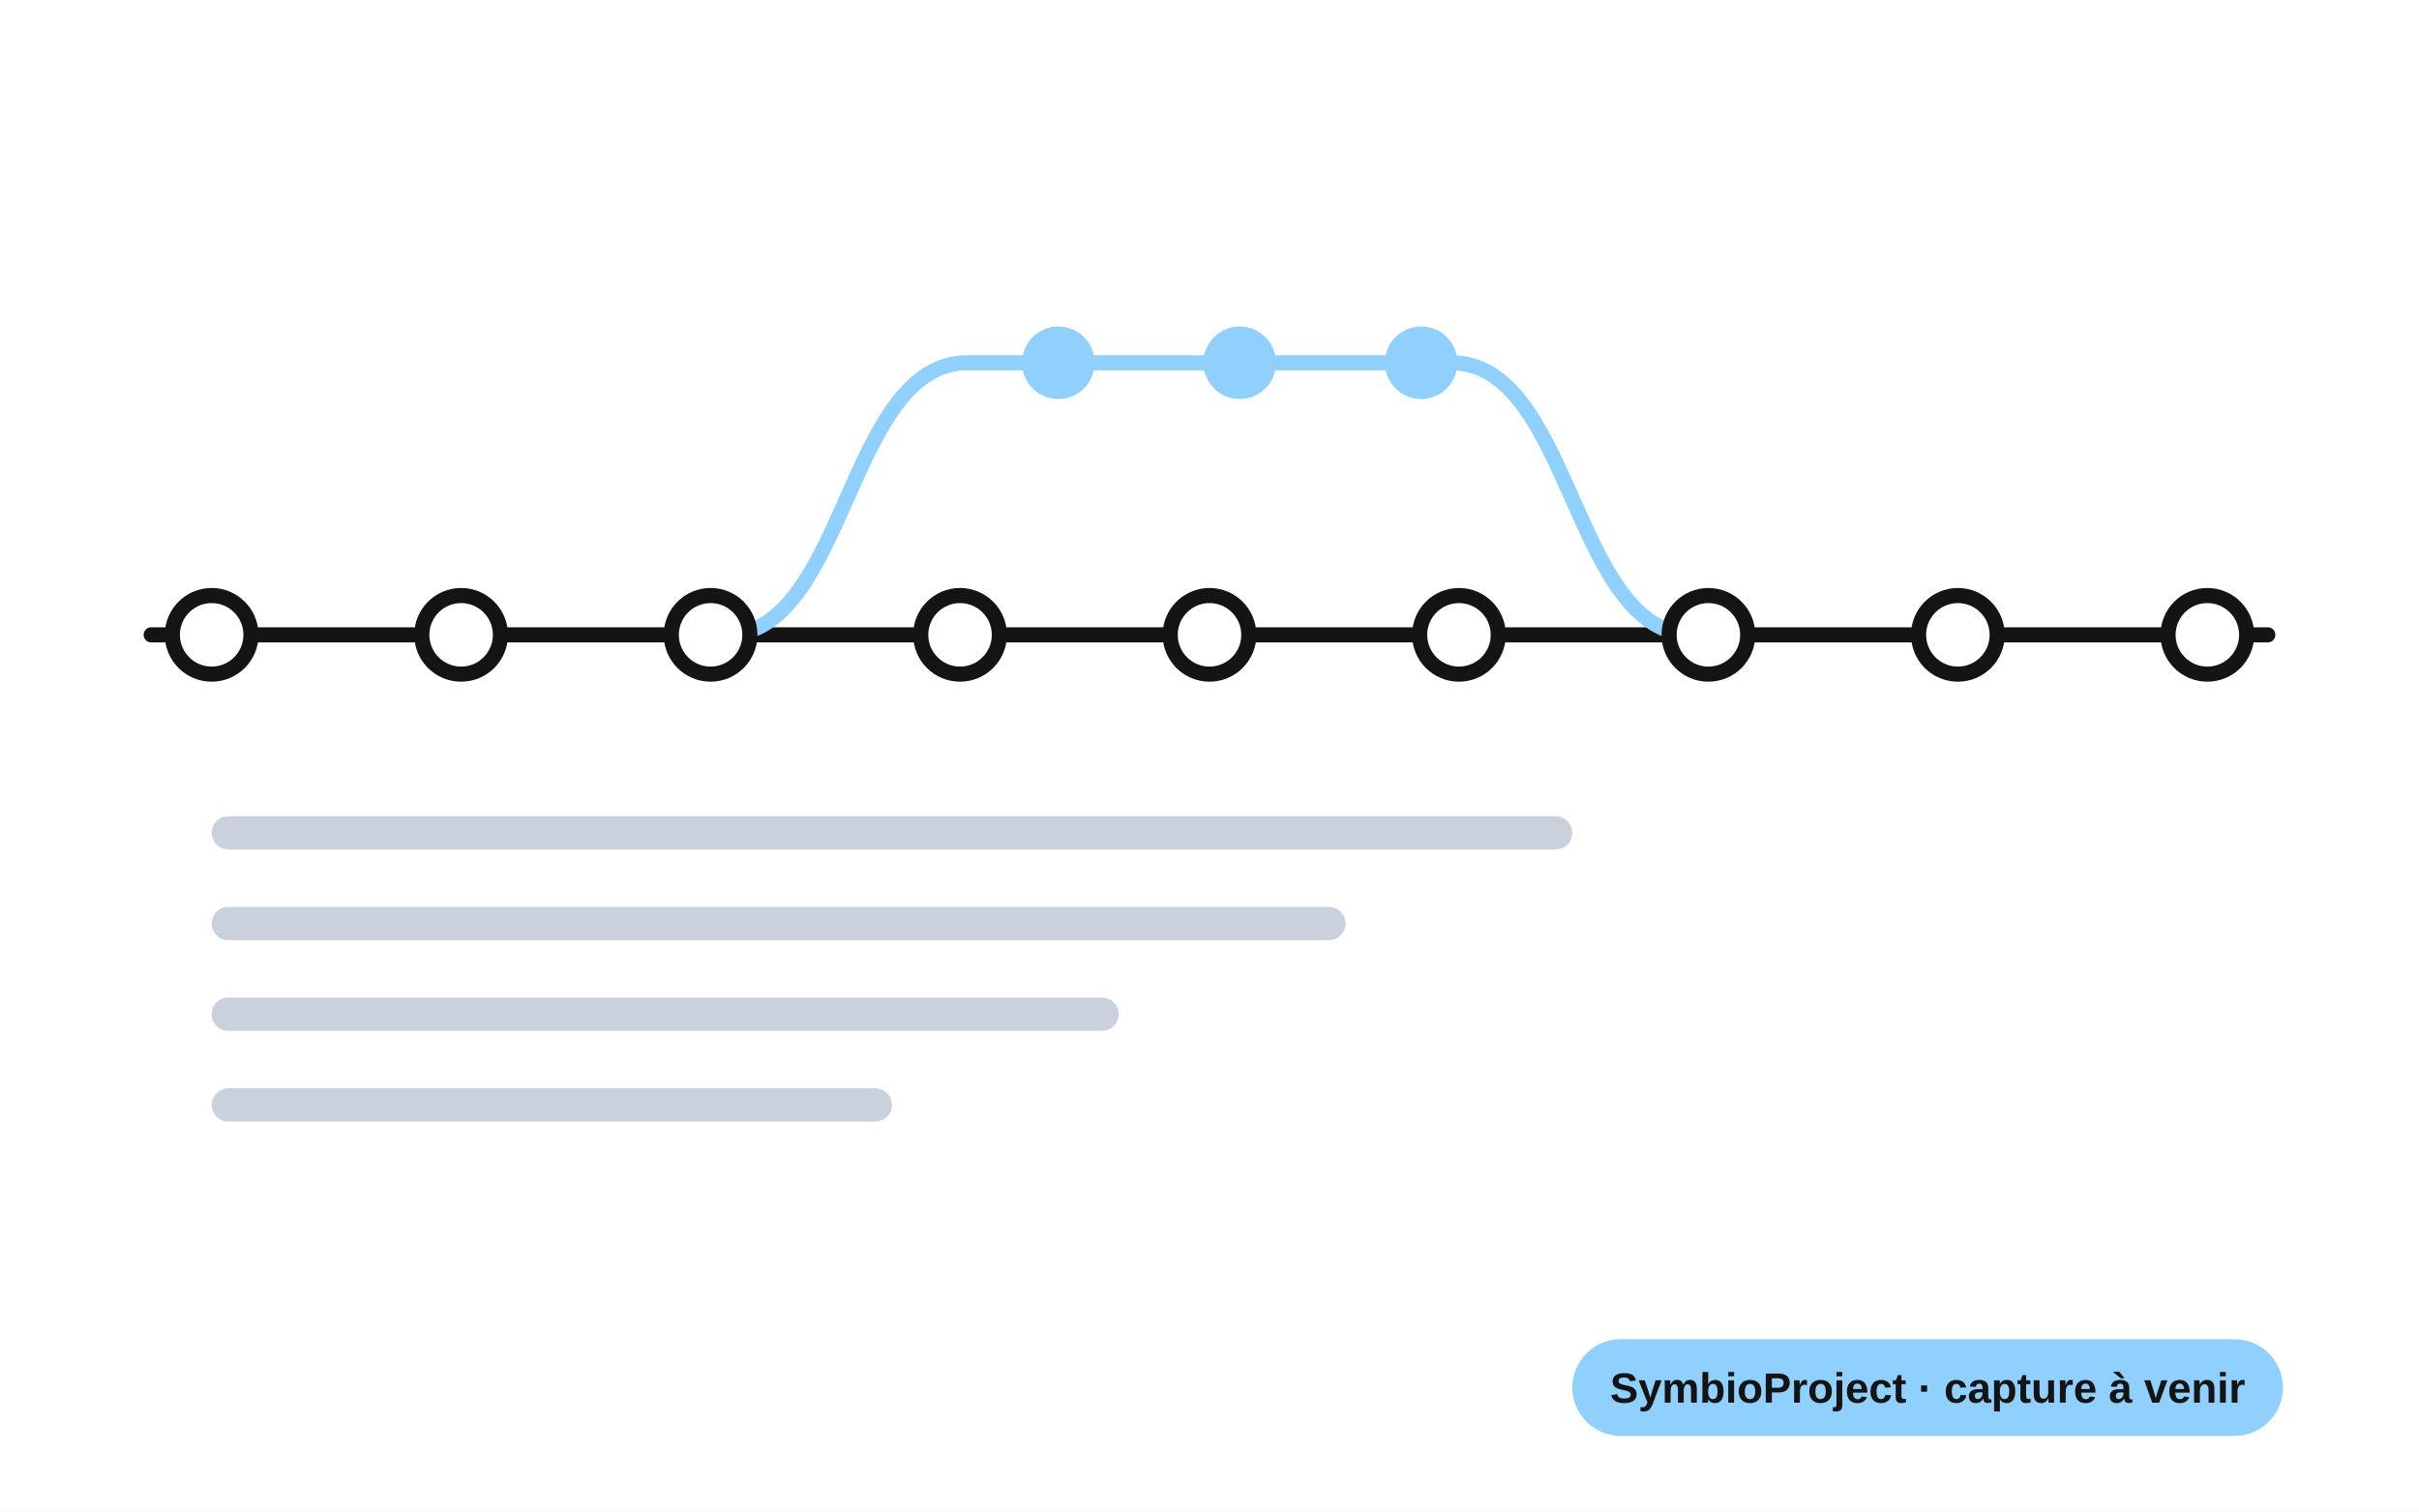
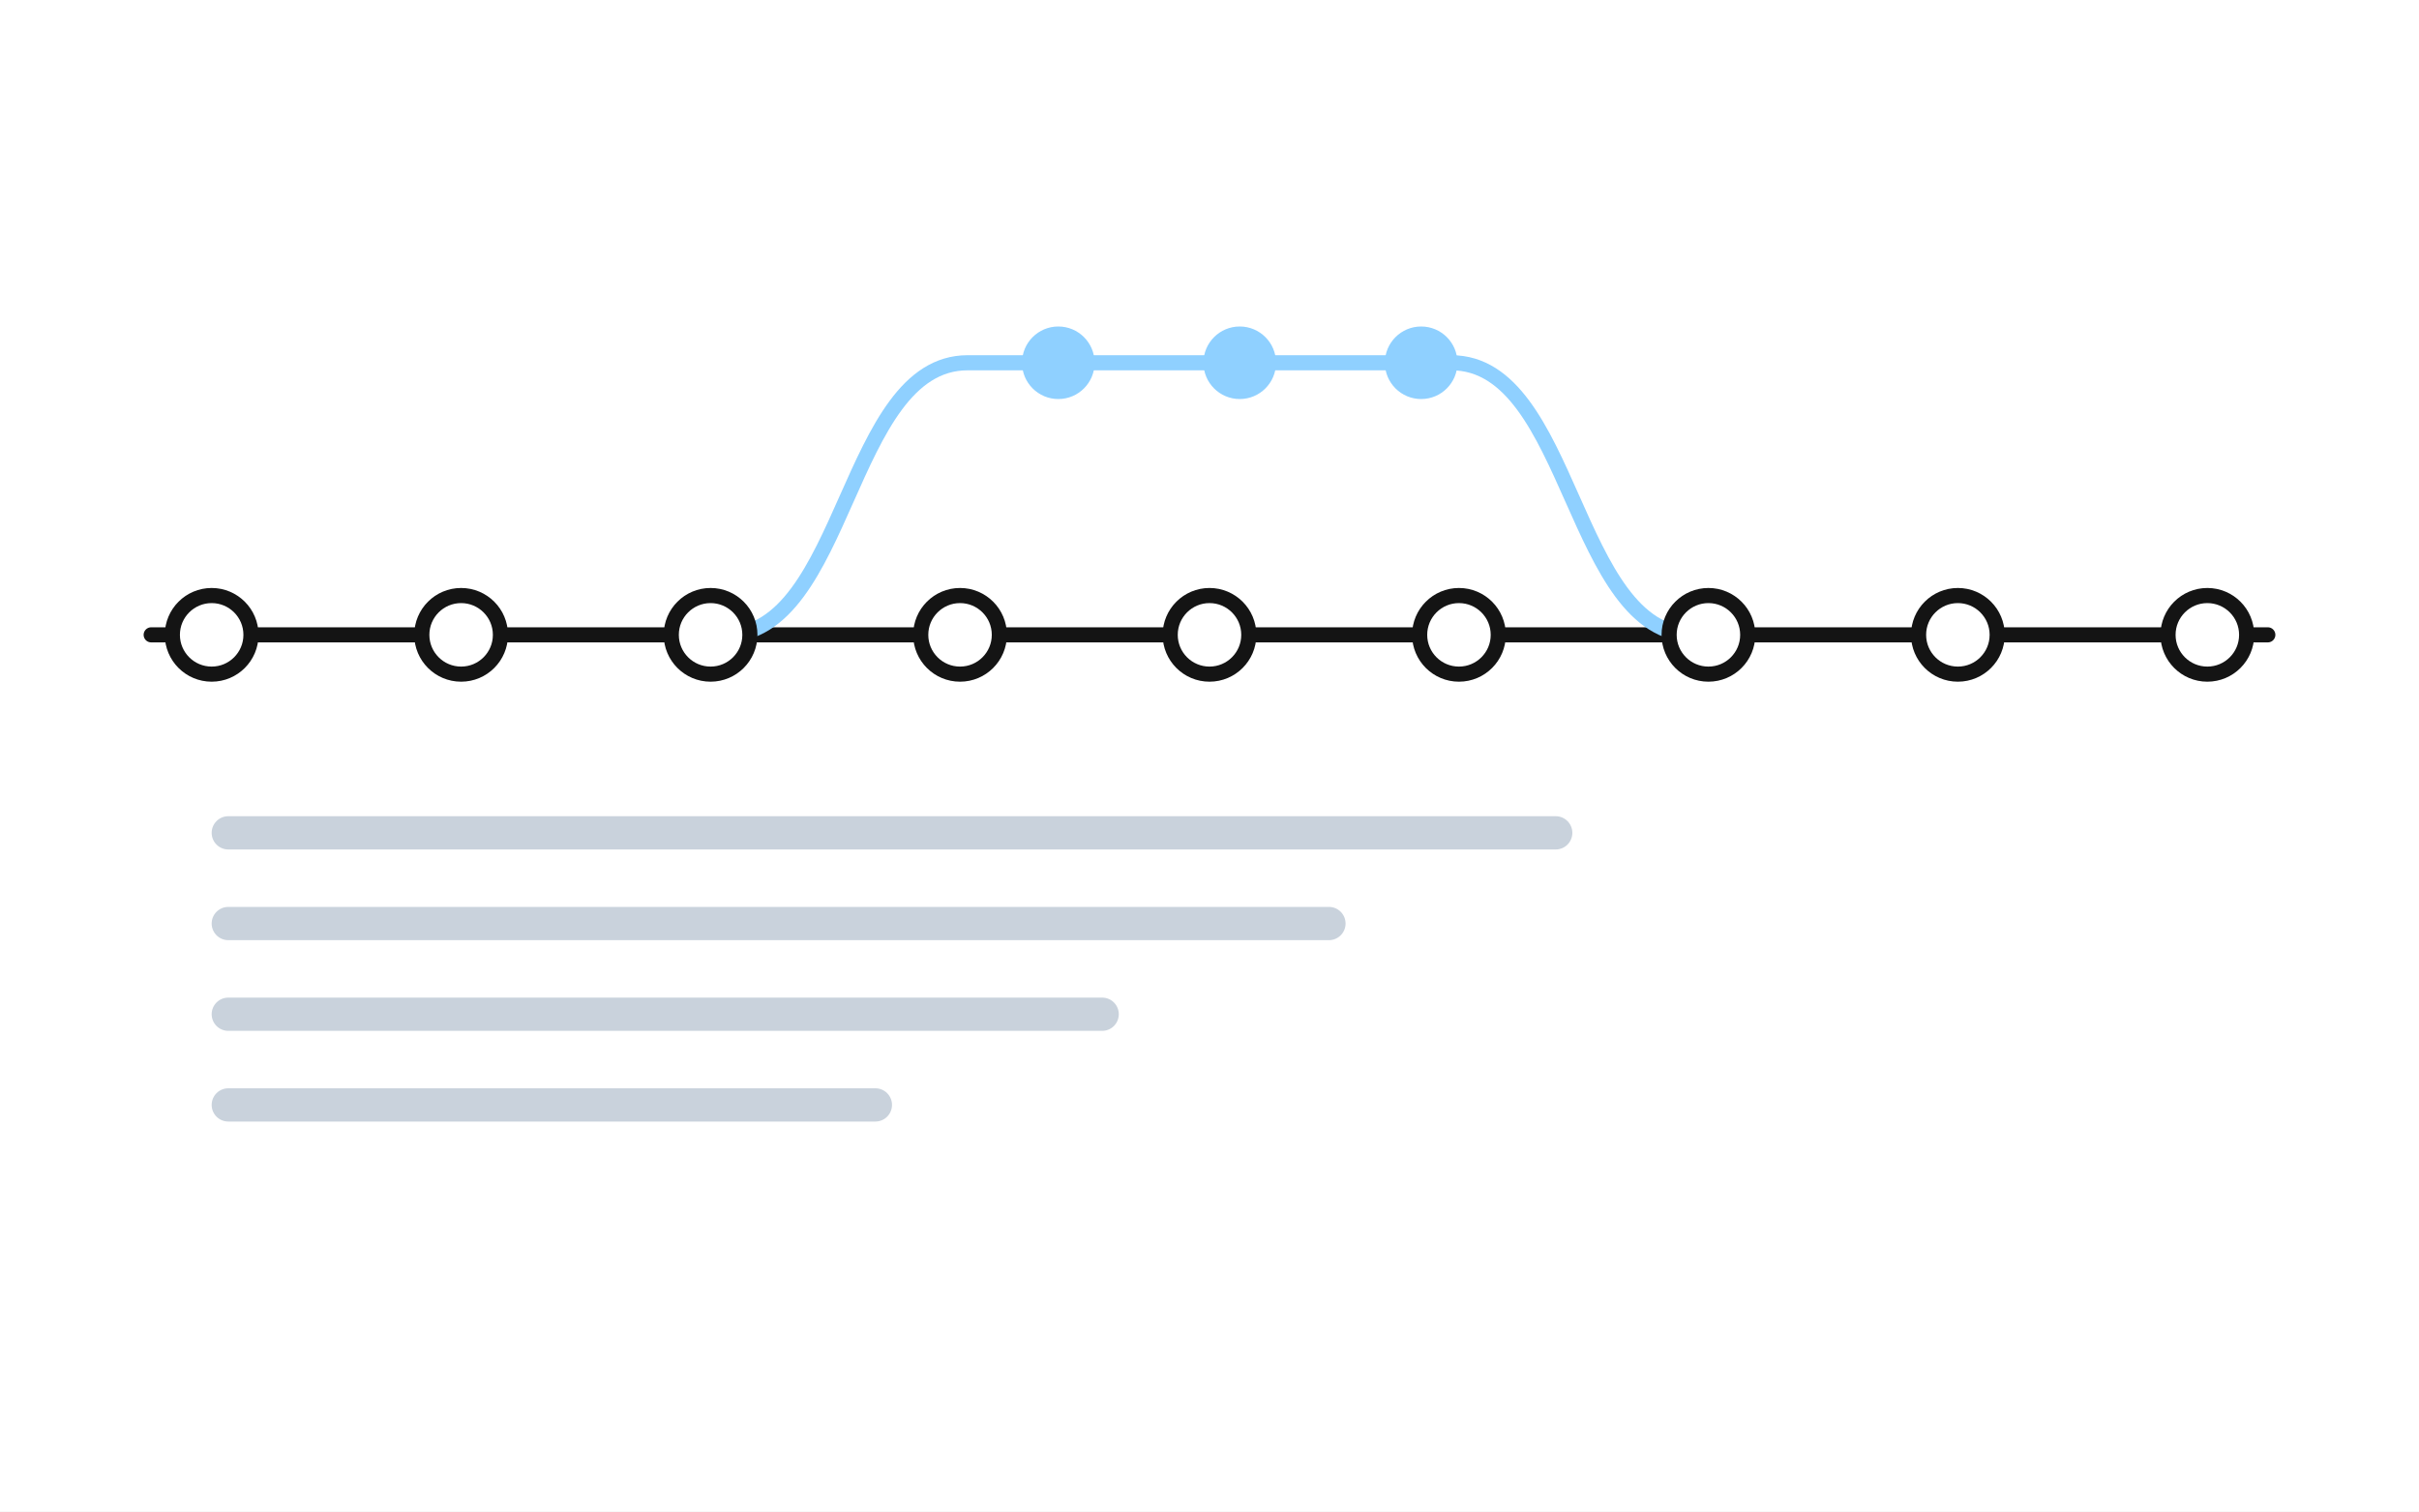
<svg xmlns="http://www.w3.org/2000/svg" viewBox="0 0 1600 1000" width="1600" height="1000">
  <rect width="1600" height="1000" fill="#ffffff" />
  <line x1="100" y1="420" x2="1500" y2="420" stroke="#141414" stroke-width="10" stroke-linecap="round" />
  <path d="M 480 420 C 560 420, 560 240, 640 240 L 960 240 C 1040 240, 1040 420, 1120 420" fill="none" stroke="#8fd0ff" stroke-width="10" />
  <circle cx="140" cy="420" r="26" fill="#fff" stroke="#141414" stroke-width="10" />
  <circle cx="305" cy="420" r="26" fill="#fff" stroke="#141414" stroke-width="10" />
  <circle cx="470" cy="420" r="26" fill="#fff" stroke="#141414" stroke-width="10" />
  <circle cx="635" cy="420" r="26" fill="#fff" stroke="#141414" stroke-width="10" />
  <circle cx="800" cy="420" r="26" fill="#fff" stroke="#141414" stroke-width="10" />
  <circle cx="965" cy="420" r="26" fill="#fff" stroke="#141414" stroke-width="10" />
  <circle cx="1130" cy="420" r="26" fill="#fff" stroke="#141414" stroke-width="10" />
  <circle cx="1295" cy="420" r="26" fill="#fff" stroke="#141414" stroke-width="10" />
  <circle cx="1460" cy="420" r="26" fill="#fff" stroke="#141414" stroke-width="10" />
  <circle cx="700" cy="240" r="24" fill="#8fd0ff" />
  <circle cx="820" cy="240" r="24" fill="#8fd0ff" />
  <circle cx="940" cy="240" r="24" fill="#8fd0ff" />
  <rect x="140" y="540" width="900" height="22" rx="11" fill="#c9d2dc" />
  <rect x="140" y="600" width="750" height="22" rx="11" fill="#c9d2dc" />
  <rect x="140" y="660" width="600" height="22" rx="11" fill="#c9d2dc" />
  <rect x="140" y="720" width="450" height="22" rx="11" fill="#c9d2dc" />
-   <g transform="translate(1510 930)">
-     <rect x="-470" y="-44" width="470" height="64" rx="32" fill="#8fd0ff" />
-     <text x="-235" y="-2" text-anchor="middle" font-family="Arial Rounded MT Bold, Arial, sans-serif" font-weight="700" font-size="28" fill="#141414">SymbioProject · capture à venir</text>
-   </g>
</svg>
